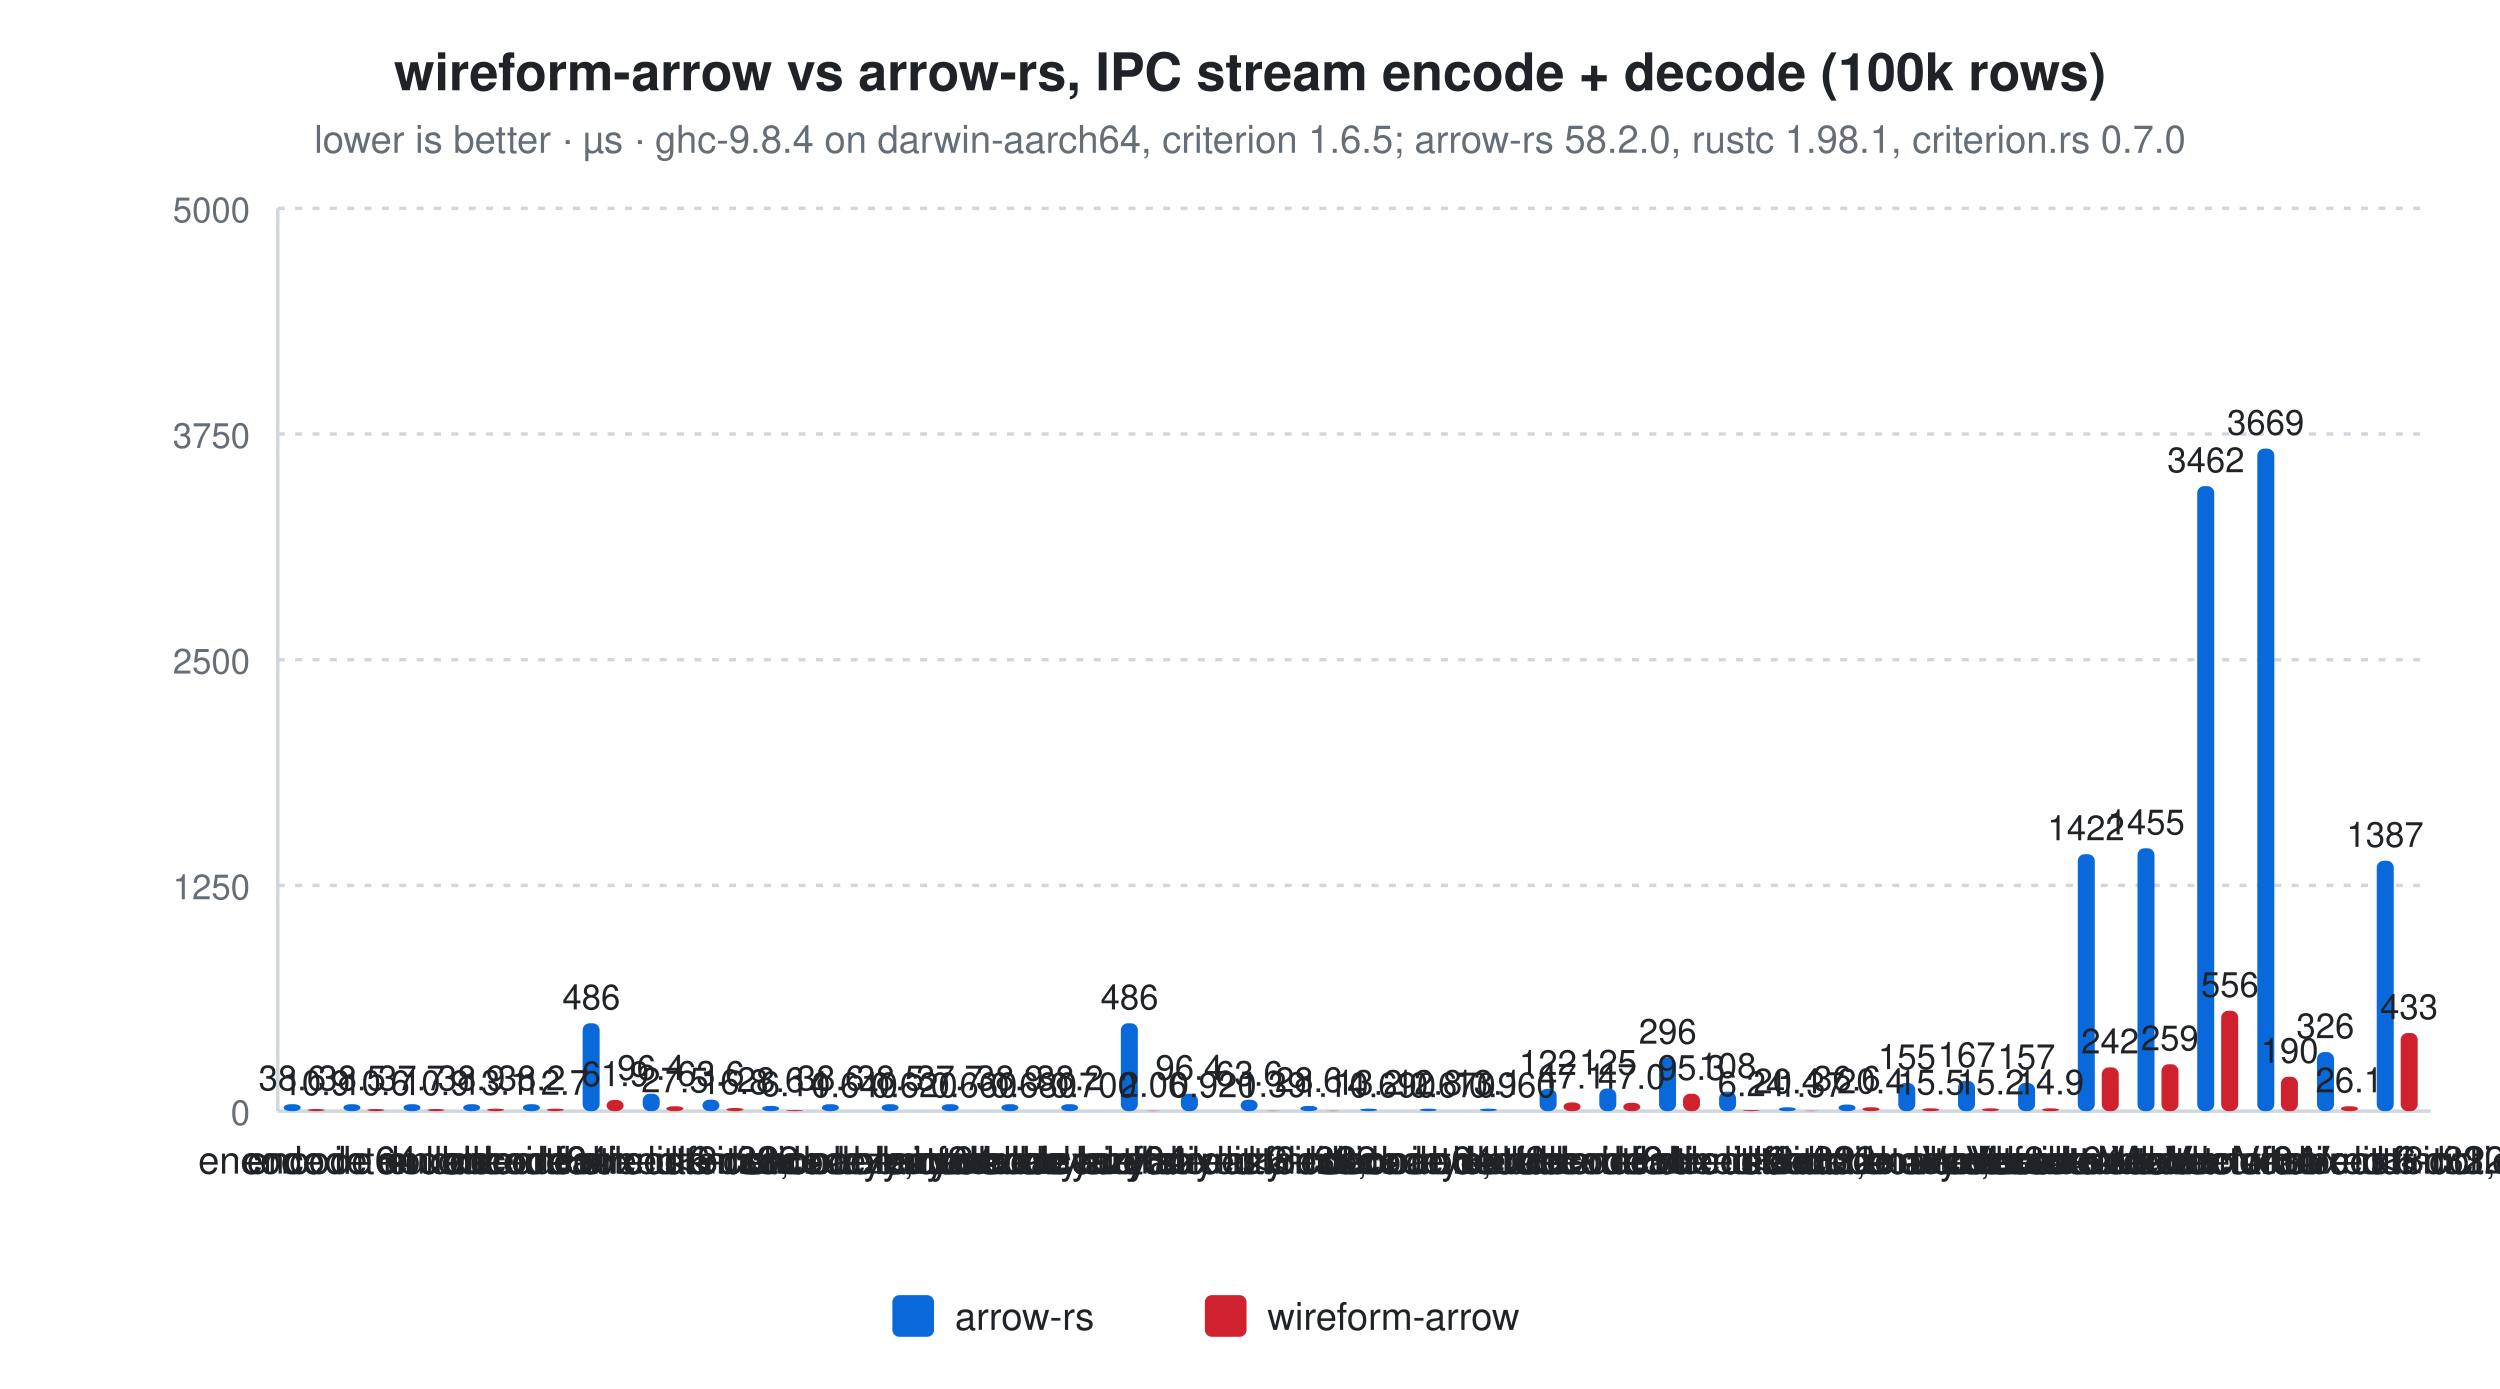
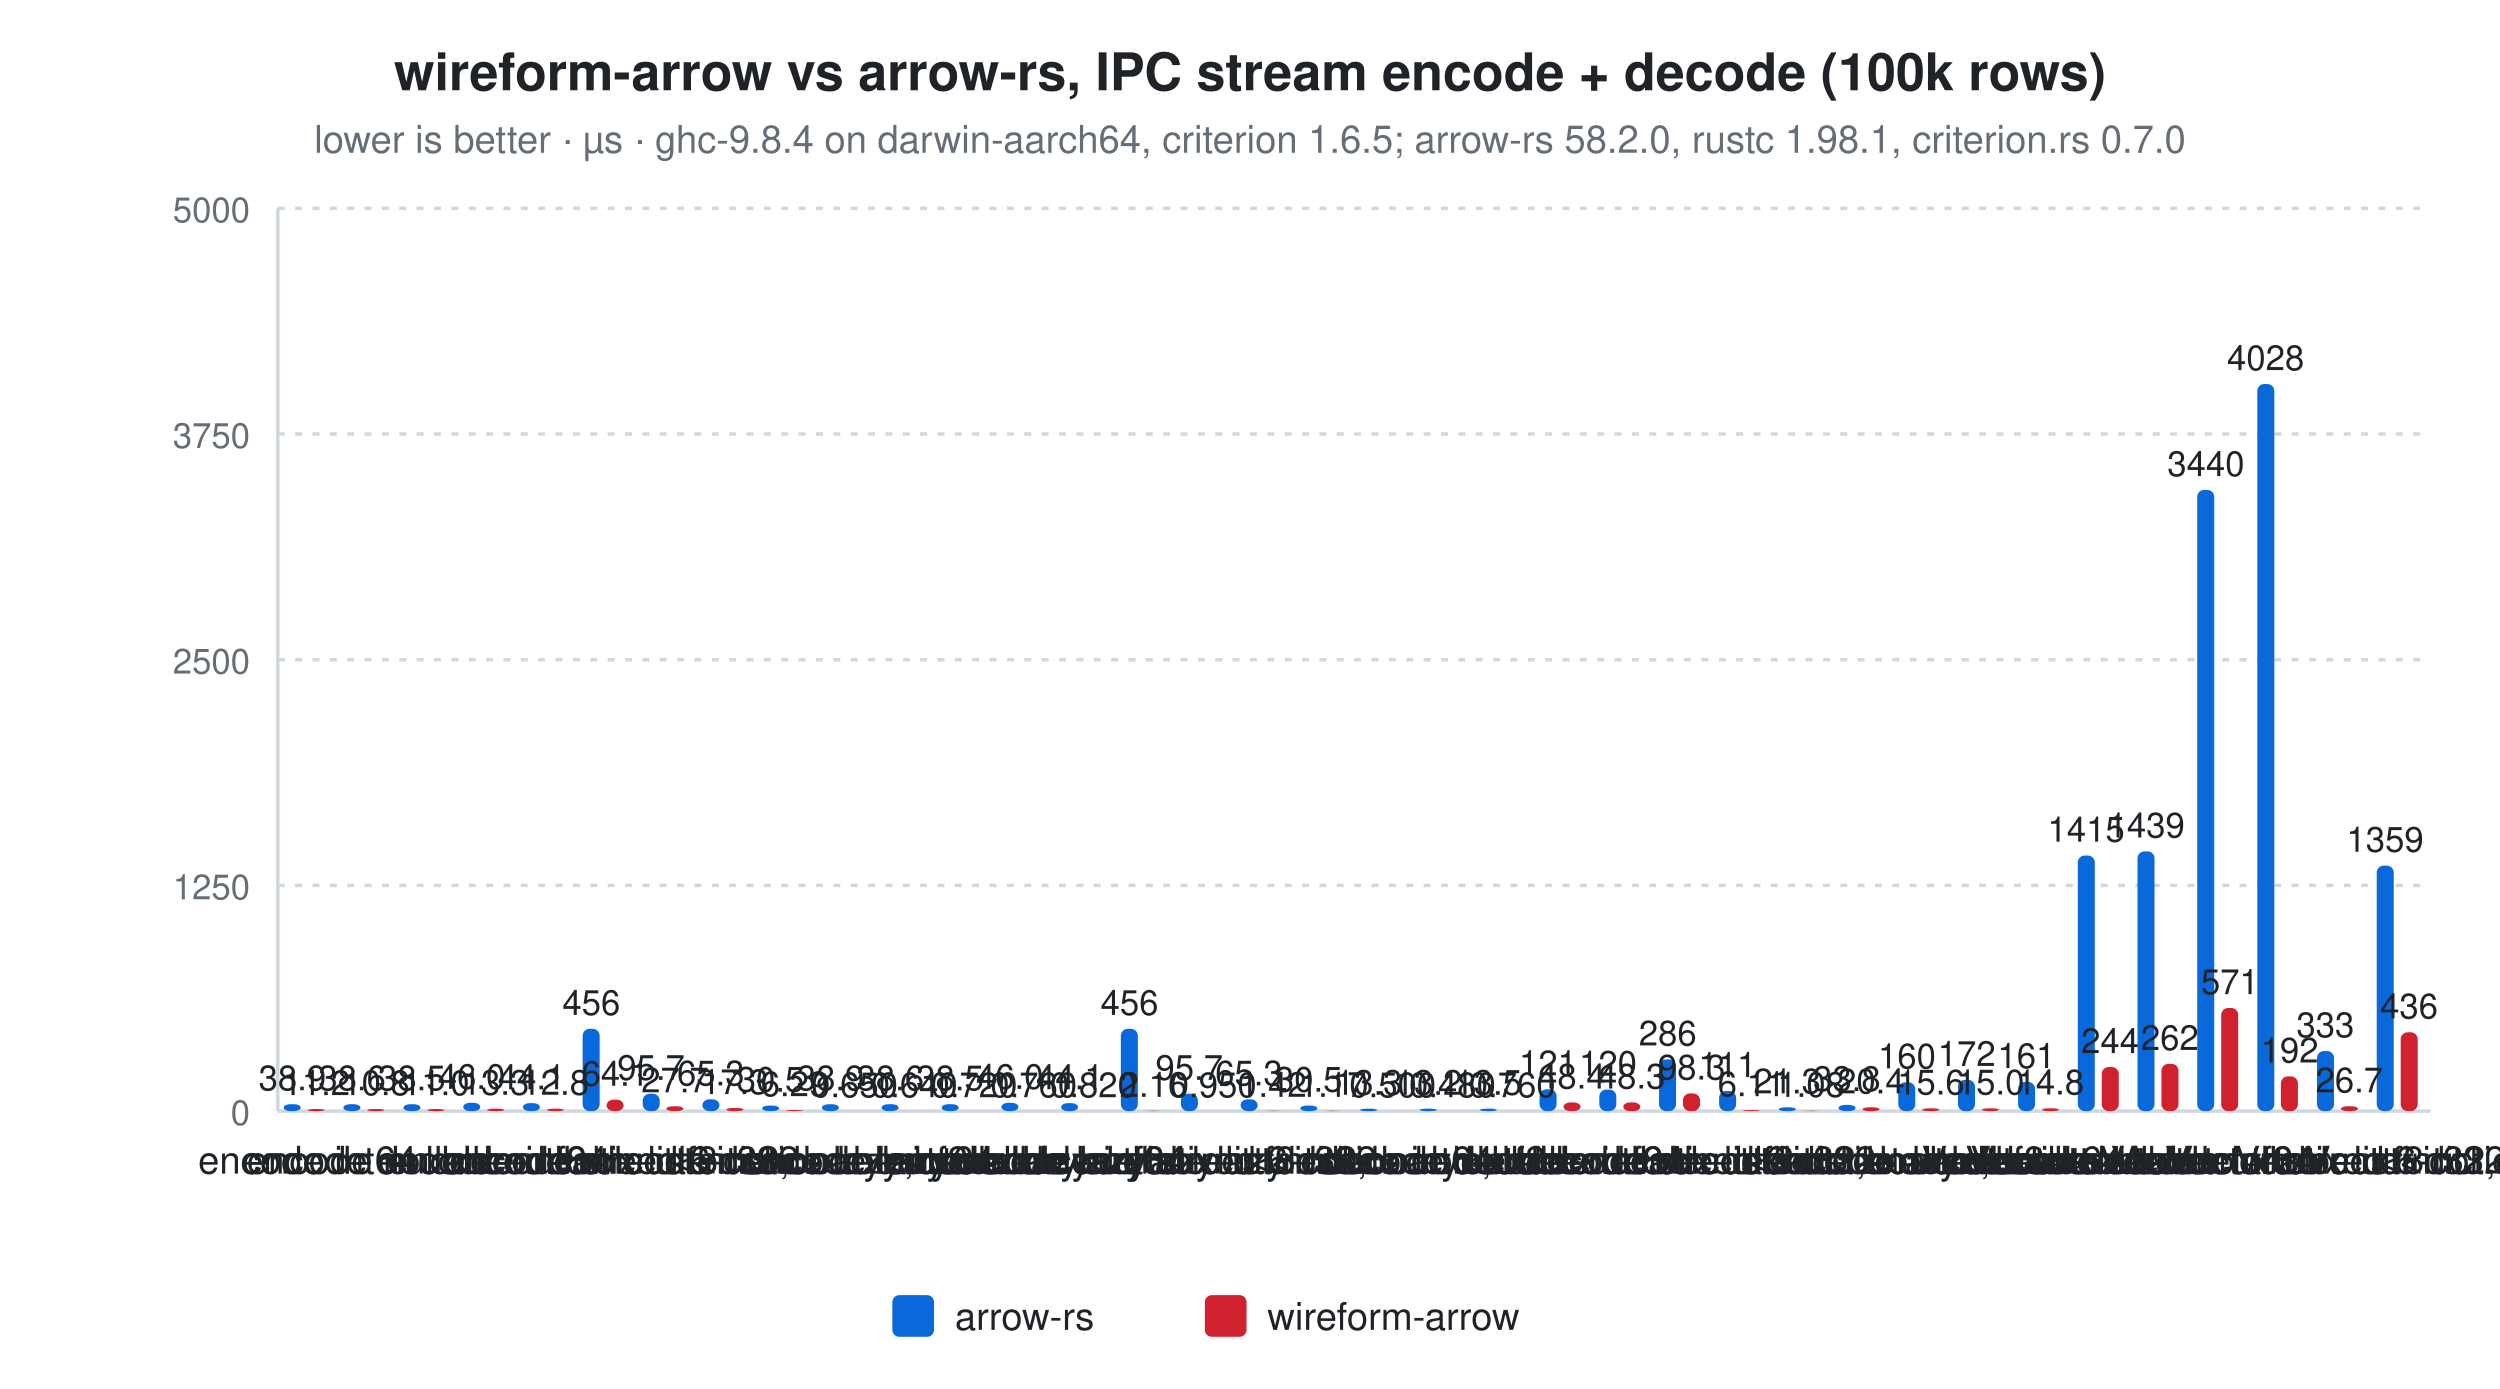
<svg xmlns="http://www.w3.org/2000/svg" viewBox="0 0 720 400" width="720" height="400" font-family="ui-sans-serif, system-ui, -apple-system, BlinkMacSystemFont, &quot;Segoe UI&quot;, Helvetica, Arial, sans-serif" font-size="12">
  <rect x="0" y="0" width="720" height="400" fill="#ffffff" />
  <text x="360" y="26" text-anchor="middle" font-size="15" font-weight="600" fill="#1f2328">wireform-arrow vs arrow-rs, IPC stream encode + decode (100k rows)</text>
  <text x="360" y="44" text-anchor="middle" font-size="11" fill="#656d76">lower is better · µs · ghc-9.8.4 on darwin-aarch64, criterion 1.6.5; arrow-rs 58.2.0, rustc 1.98.1, criterion.rs 0.7.0</text>
  <g stroke="#d0d7de" stroke-width="1">
    <line x1="80" y1="320" x2="700" y2="320" />
    <line x1="80" y1="60" x2="80" y2="320" />
  </g>
  <g>
    <g />
    <text x="72" y="324" text-anchor="end" font-size="10" fill="#656d76">0</text>
    <line x1="80" y1="255" x2="700" y2="255" stroke="#d0d7de" stroke-width="1" stroke-dasharray="2 3" />
    <text x="72" y="259" text-anchor="end" font-size="10" fill="#656d76">1250</text>
    <line x1="80" y1="190" x2="700" y2="190" stroke="#d0d7de" stroke-width="1" stroke-dasharray="2 3" />
    <text x="72" y="194" text-anchor="end" font-size="10" fill="#656d76">2500</text>
    <line x1="80" y1="125" x2="700" y2="125" stroke="#d0d7de" stroke-width="1" stroke-dasharray="2 3" />
    <text x="72" y="129" text-anchor="end" font-size="10" fill="#656d76">3750</text>
    <line x1="80" y1="60" x2="700" y2="60" stroke="#d0d7de" stroke-width="1" stroke-dasharray="2 3" />
    <text x="72" y="64" text-anchor="end" font-size="10" fill="#656d76">5000</text>
  </g>
  <g>
    <rect x="81.7" y="318.0" width="4.9" height="2.0" rx="2" fill="#0969da" />
    <rect x="88.6" y="319.4" width="4.9" height="0.6" rx="2" fill="#cf222e" />
    <rect x="98.9" y="318.0" width="4.9" height="2.0" rx="2" fill="#0969da" />
    <rect x="105.8" y="319.4" width="4.9" height="0.6" rx="2" fill="#cf222e" />
    <rect x="116.2" y="318.0" width="4.9" height="2.0" rx="2" fill="#0969da" />
    <rect x="123.1" y="319.4" width="4.9" height="0.6" rx="2" fill="#cf222e" />
-     <rect x="133.4" y="318.0" width="4.9" height="2.0" rx="2" fill="#0969da" />
+     <rect x="133.4" y="317.6" width="4.9" height="2.4" rx="2" fill="#0969da" />
    <rect x="140.3" y="319.3" width="4.9" height="0.7" rx="2" fill="#cf222e" />
-     <rect x="150.6" y="318.0" width="4.9" height="2.0" rx="2" fill="#0969da" />
+     <rect x="150.6" y="317.7" width="4.9" height="2.3" rx="2" fill="#0969da" />
    <rect x="157.5" y="319.3" width="4.9" height="0.7" rx="2" fill="#cf222e" />
-     <rect x="167.8" y="294.7" width="4.9" height="25.3" rx="2" fill="#0969da" />
-     <rect x="174.7" y="316.8" width="4.9" height="3.2" rx="2" fill="#cf222e" />
+     <rect x="167.8" y="296.3" width="4.9" height="23.7" rx="2" fill="#0969da" />
+     <rect x="174.7" y="316.7" width="4.9" height="3.3" rx="2" fill="#cf222e" />
    <rect x="185.1" y="315.0" width="4.9" height="5.0" rx="2" fill="#0969da" />
    <rect x="191.9" y="318.6" width="4.9" height="1.4" rx="2" fill="#cf222e" />
-     <rect x="202.3" y="316.7" width="4.9" height="3.3" rx="2" fill="#0969da" />
+     <rect x="202.3" y="316.6" width="4.9" height="3.4" rx="2" fill="#0969da" />
    <rect x="209.2" y="319.1" width="4.9" height="0.9" rx="2" fill="#cf222e" />
-     <rect x="219.5" y="318.5" width="4.9" height="1.5" rx="2" fill="#0969da" />
+     <rect x="219.5" y="318.4" width="4.9" height="1.6" rx="2" fill="#0969da" />
    <rect x="226.4" y="319.7" width="4.9" height="0.3" rx="2" fill="#cf222e" />
    <rect x="236.7" y="318.0" width="4.9" height="2.0" rx="2" fill="#0969da" />
    <rect x="243.6" y="320.0" width="4.9" height="0.0" rx="2" fill="#cf222e" />
    <rect x="253.9" y="318.0" width="4.9" height="2.0" rx="2" fill="#0969da" />
    <rect x="260.8" y="320.0" width="4.9" height="0.0" rx="2" fill="#cf222e" />
    <rect x="271.2" y="318.0" width="4.9" height="2.0" rx="2" fill="#0969da" />
    <rect x="278.1" y="320.0" width="4.9" height="0.0" rx="2" fill="#cf222e" />
-     <rect x="288.4" y="318.0" width="4.9" height="2.0" rx="2" fill="#0969da" />
+     <rect x="288.4" y="317.6" width="4.9" height="2.4" rx="2" fill="#0969da" />
    <rect x="295.3" y="320.0" width="4.9" height="0.0" rx="2" fill="#cf222e" />
-     <rect x="305.6" y="318.0" width="4.9" height="2.0" rx="2" fill="#0969da" />
+     <rect x="305.6" y="317.7" width="4.9" height="2.3" rx="2" fill="#0969da" />
    <rect x="312.5" y="320.0" width="4.9" height="0.0" rx="2" fill="#cf222e" />
-     <rect x="322.8" y="294.7" width="4.9" height="25.3" rx="2" fill="#0969da" />
+     <rect x="322.8" y="296.3" width="4.9" height="23.7" rx="2" fill="#0969da" />
    <rect x="329.7" y="319.9" width="4.9" height="0.1" rx="2" fill="#cf222e" />
    <rect x="340.1" y="315.0" width="4.9" height="5.0" rx="2" fill="#0969da" />
    <rect x="346.9" y="320.0" width="4.9" height="0.0" rx="2" fill="#cf222e" />
-     <rect x="357.3" y="316.7" width="4.9" height="3.3" rx="2" fill="#0969da" />
+     <rect x="357.3" y="316.6" width="4.9" height="3.4" rx="2" fill="#0969da" />
    <rect x="364.2" y="319.9" width="4.9" height="0.1" rx="2" fill="#cf222e" />
-     <rect x="374.5" y="318.5" width="4.9" height="1.5" rx="2" fill="#0969da" />
+     <rect x="374.5" y="318.4" width="4.9" height="1.6" rx="2" fill="#0969da" />
    <rect x="381.4" y="319.9" width="4.9" height="0.1" rx="2" fill="#cf222e" />
    <rect x="391.7" y="319.3" width="4.9" height="0.7" rx="2" fill="#0969da" />
    <rect x="398.6" y="320.0" width="4.9" height="0.0" rx="2" fill="#cf222e" />
    <rect x="408.9" y="319.3" width="4.9" height="0.7" rx="2" fill="#0969da" />
    <rect x="415.8" y="320.0" width="4.9" height="0.0" rx="2" fill="#cf222e" />
    <rect x="426.2" y="319.3" width="4.9" height="0.7" rx="2" fill="#0969da" />
    <rect x="433.1" y="320.0" width="4.9" height="0.0" rx="2" fill="#cf222e" />
-     <rect x="443.4" y="313.6" width="4.9" height="6.4" rx="2" fill="#0969da" />
+     <rect x="443.4" y="313.7" width="4.9" height="6.3" rx="2" fill="#0969da" />
    <rect x="450.3" y="317.5" width="4.9" height="2.5" rx="2" fill="#cf222e" />
-     <rect x="460.6" y="313.5" width="4.9" height="6.5" rx="2" fill="#0969da" />
-     <rect x="467.5" y="317.6" width="4.9" height="2.4" rx="2" fill="#cf222e" />
-     <rect x="477.8" y="304.6" width="4.9" height="15.4" rx="2" fill="#0969da" />
-     <rect x="484.7" y="315.0" width="4.9" height="5.0" rx="2" fill="#cf222e" />
-     <rect x="495.1" y="314.4" width="4.9" height="5.6" rx="2" fill="#0969da" />
+     <rect x="460.6" y="313.8" width="4.9" height="6.2" rx="2" fill="#0969da" />
+     <rect x="467.5" y="317.5" width="4.9" height="2.5" rx="2" fill="#cf222e" />
+     <rect x="477.8" y="305.1" width="4.9" height="14.9" rx="2" fill="#0969da" />
+     <rect x="484.7" y="314.9" width="4.9" height="5.1" rx="2" fill="#cf222e" />
+     <rect x="495.1" y="314.2" width="4.9" height="5.8" rx="2" fill="#0969da" />
    <rect x="501.9" y="319.7" width="4.9" height="0.3" rx="2" fill="#cf222e" />
    <rect x="512.3" y="318.9" width="4.9" height="1.1" rx="2" fill="#0969da" />
    <rect x="519.2" y="319.9" width="4.9" height="0.1" rx="2" fill="#cf222e" />
-     <rect x="529.5" y="318.1" width="4.9" height="1.9" rx="2" fill="#0969da" />
+     <rect x="529.5" y="318.2" width="4.9" height="1.8" rx="2" fill="#0969da" />
    <rect x="536.4" y="318.9" width="4.9" height="1.1" rx="2" fill="#cf222e" />
-     <rect x="546.7" y="311.9" width="4.9" height="8.1" rx="2" fill="#0969da" />
+     <rect x="546.7" y="311.7" width="4.9" height="8.3" rx="2" fill="#0969da" />
    <rect x="553.6" y="319.2" width="4.9" height="0.8" rx="2" fill="#cf222e" />
-     <rect x="563.9" y="311.3" width="4.9" height="8.7" rx="2" fill="#0969da" />
+     <rect x="563.9" y="311.0" width="4.9" height="9.0" rx="2" fill="#0969da" />
    <rect x="570.8" y="319.2" width="4.9" height="0.8" rx="2" fill="#cf222e" />
-     <rect x="581.2" y="311.9" width="4.9" height="8.1" rx="2" fill="#0969da" />
+     <rect x="581.2" y="311.6" width="4.9" height="8.4" rx="2" fill="#0969da" />
    <rect x="588.1" y="319.2" width="4.9" height="0.8" rx="2" fill="#cf222e" />
-     <rect x="598.4" y="246.0" width="4.9" height="74.0" rx="2" fill="#0969da" />
-     <rect x="605.3" y="307.4" width="4.9" height="12.6" rx="2" fill="#cf222e" />
-     <rect x="615.6" y="244.3" width="4.9" height="75.7" rx="2" fill="#0969da" />
-     <rect x="622.5" y="306.5" width="4.9" height="13.5" rx="2" fill="#cf222e" />
-     <rect x="632.8" y="140.0" width="4.9" height="180.0" rx="2" fill="#0969da" />
-     <rect x="639.7" y="291.1" width="4.9" height="28.9" rx="2" fill="#cf222e" />
-     <rect x="650.1" y="129.2" width="4.9" height="190.8" rx="2" fill="#0969da" />
-     <rect x="656.9" y="310.1" width="4.9" height="9.9" rx="2" fill="#cf222e" />
-     <rect x="667.3" y="303.0" width="4.9" height="17.0" rx="2" fill="#0969da" />
+     <rect x="598.4" y="246.4" width="4.9" height="73.6" rx="2" fill="#0969da" />
+     <rect x="605.3" y="307.3" width="4.9" height="12.7" rx="2" fill="#cf222e" />
+     <rect x="615.6" y="245.2" width="4.9" height="74.8" rx="2" fill="#0969da" />
+     <rect x="622.5" y="306.4" width="4.9" height="13.6" rx="2" fill="#cf222e" />
+     <rect x="632.8" y="141.1" width="4.9" height="178.9" rx="2" fill="#0969da" />
+     <rect x="639.7" y="290.3" width="4.9" height="29.7" rx="2" fill="#cf222e" />
+     <rect x="650.1" y="110.6" width="4.9" height="209.4" rx="2" fill="#0969da" />
+     <rect x="656.9" y="310.0" width="4.9" height="10.0" rx="2" fill="#cf222e" />
+     <rect x="667.3" y="302.7" width="4.9" height="17.3" rx="2" fill="#0969da" />
    <rect x="674.2" y="318.6" width="4.9" height="1.4" rx="2" fill="#cf222e" />
-     <rect x="684.5" y="247.9" width="4.9" height="72.1" rx="2" fill="#0969da" />
-     <rect x="691.4" y="297.5" width="4.9" height="22.5" rx="2" fill="#cf222e" />
-   </g>
-   <g>
-     <text x="84.2" y="314.0" text-anchor="middle" font-size="10" fill="#1f2328">38.6</text>
-     <text x="91.1" y="315.4" text-anchor="middle" font-size="10" fill="#1f2328">10.9</text>
-     <text x="101.4" y="314.0" text-anchor="middle" font-size="10" fill="#1f2328">38.5</text>
-     <text x="108.3" y="315.4" text-anchor="middle" font-size="10" fill="#1f2328">10.6</text>
-     <text x="118.6" y="314.0" text-anchor="middle" font-size="10" fill="#1f2328">37.7</text>
-     <text x="125.5" y="315.4" text-anchor="middle" font-size="10" fill="#1f2328">10.9</text>
-     <text x="135.8" y="314.0" text-anchor="middle" font-size="10" fill="#1f2328">38.9</text>
-     <text x="142.7" y="315.3" text-anchor="middle" font-size="10" fill="#1f2328">13.1</text>
-     <text x="153.1" y="314.0" text-anchor="middle" font-size="10" fill="#1f2328">38.2</text>
-     <text x="159.9" y="315.3" text-anchor="middle" font-size="10" fill="#1f2328">12.7</text>
-     <text x="170.3" y="290.7" text-anchor="middle" font-size="10" fill="#1f2328">486</text>
-     <text x="177.2" y="312.8" text-anchor="middle" font-size="10" fill="#1f2328">61.9</text>
-     <text x="187.5" y="311.0" text-anchor="middle" font-size="10" fill="#1f2328">96.4</text>
-     <text x="194.4" y="314.6" text-anchor="middle" font-size="10" fill="#1f2328">27.5</text>
-     <text x="204.7" y="312.7" text-anchor="middle" font-size="10" fill="#1f2328">63.6</text>
-     <text x="211.6" y="315.1" text-anchor="middle" font-size="10" fill="#1f2328">16.8</text>
-     <text x="221.9" y="314.5" text-anchor="middle" font-size="10" fill="#1f2328">28.6</text>
-     <text x="228.8" y="315.7" text-anchor="middle" font-size="10" fill="#1f2328">6.14</text>
-     <text x="239.2" y="314.0" text-anchor="middle" font-size="10" fill="#1f2328">38.6</text>
-     <text x="246.1" y="316.0" text-anchor="middle" font-size="10" fill="#1f2328">0.640</text>
-     <text x="256.4" y="314.0" text-anchor="middle" font-size="10" fill="#1f2328">38.5</text>
-     <text x="263.3" y="316.0" text-anchor="middle" font-size="10" fill="#1f2328">0.620</text>
-     <text x="273.6" y="314.0" text-anchor="middle" font-size="10" fill="#1f2328">37.7</text>
-     <text x="280.5" y="316.0" text-anchor="middle" font-size="10" fill="#1f2328">0.660</text>
-     <text x="290.8" y="314.0" text-anchor="middle" font-size="10" fill="#1f2328">38.9</text>
-     <text x="297.7" y="316.0" text-anchor="middle" font-size="10" fill="#1f2328">0.680</text>
-     <text x="308.1" y="314.0" text-anchor="middle" font-size="10" fill="#1f2328">38.2</text>
-     <text x="314.9" y="316.0" text-anchor="middle" font-size="10" fill="#1f2328">0.700</text>
-     <text x="325.3" y="290.7" text-anchor="middle" font-size="10" fill="#1f2328">486</text>
-     <text x="332.2" y="315.9" text-anchor="middle" font-size="10" fill="#1f2328">2.06</text>
-     <text x="342.5" y="311.0" text-anchor="middle" font-size="10" fill="#1f2328">96.4</text>
-     <text x="349.4" y="316.0" text-anchor="middle" font-size="10" fill="#1f2328">0.920</text>
-     <text x="359.7" y="312.7" text-anchor="middle" font-size="10" fill="#1f2328">63.6</text>
-     <text x="366.6" y="315.9" text-anchor="middle" font-size="10" fill="#1f2328">1.39</text>
-     <text x="376.9" y="314.5" text-anchor="middle" font-size="10" fill="#1f2328">28.6</text>
-     <text x="383.8" y="315.9" text-anchor="middle" font-size="10" fill="#1f2328">1.14</text>
-     <text x="394.2" y="315.3" text-anchor="middle" font-size="10" fill="#1f2328">13.2</text>
-     <text x="401.1" y="316.0" text-anchor="middle" font-size="10" fill="#1f2328">0.690</text>
-     <text x="411.4" y="315.3" text-anchor="middle" font-size="10" fill="#1f2328">12.8</text>
-     <text x="418.3" y="316.0" text-anchor="middle" font-size="10" fill="#1f2328">0.670</text>
-     <text x="428.6" y="315.3" text-anchor="middle" font-size="10" fill="#1f2328">13.1</text>
-     <text x="435.5" y="316.0" text-anchor="middle" font-size="10" fill="#1f2328">0.960</text>
-     <text x="445.8" y="309.6" text-anchor="middle" font-size="10" fill="#1f2328">122</text>
-     <text x="452.7" y="313.5" text-anchor="middle" font-size="10" fill="#1f2328">47.1</text>
-     <text x="463.1" y="309.5" text-anchor="middle" font-size="10" fill="#1f2328">125</text>
-     <text x="469.9" y="313.6" text-anchor="middle" font-size="10" fill="#1f2328">47.0</text>
-     <text x="480.3" y="300.6" text-anchor="middle" font-size="10" fill="#1f2328">296</text>
-     <text x="487.2" y="311.0" text-anchor="middle" font-size="10" fill="#1f2328">95.3</text>
-     <text x="497.5" y="310.4" text-anchor="middle" font-size="10" fill="#1f2328">108</text>
-     <text x="504.4" y="315.7" text-anchor="middle" font-size="10" fill="#1f2328">6.24</text>
-     <text x="514.7" y="314.9" text-anchor="middle" font-size="10" fill="#1f2328">20.4</text>
-     <text x="521.6" y="315.9" text-anchor="middle" font-size="10" fill="#1f2328">1.37</text>
-     <text x="531.9" y="314.1" text-anchor="middle" font-size="10" fill="#1f2328">36.6</text>
+     <rect x="684.5" y="249.3" width="4.9" height="70.7" rx="2" fill="#0969da" />
+     <rect x="691.4" y="297.3" width="4.9" height="22.7" rx="2" fill="#cf222e" />
+   </g>
+   <g>
+     <text x="84.2" y="314.0" text-anchor="middle" font-size="10" fill="#1f2328">38.9</text>
+     <text x="91.1" y="315.4" text-anchor="middle" font-size="10" fill="#1f2328">11.2</text>
+     <text x="101.4" y="314.0" text-anchor="middle" font-size="10" fill="#1f2328">38.6</text>
+     <text x="108.3" y="315.4" text-anchor="middle" font-size="10" fill="#1f2328">10.8</text>
+     <text x="118.6" y="314.0" text-anchor="middle" font-size="10" fill="#1f2328">38.5</text>
+     <text x="125.5" y="315.4" text-anchor="middle" font-size="10" fill="#1f2328">11.0</text>
+     <text x="135.8" y="313.6" text-anchor="middle" font-size="10" fill="#1f2328">46.0</text>
+     <text x="142.7" y="315.3" text-anchor="middle" font-size="10" fill="#1f2328">13.3</text>
+     <text x="153.1" y="313.7" text-anchor="middle" font-size="10" fill="#1f2328">44.1</text>
+     <text x="159.9" y="315.3" text-anchor="middle" font-size="10" fill="#1f2328">12.8</text>
+     <text x="170.3" y="292.3" text-anchor="middle" font-size="10" fill="#1f2328">456</text>
+     <text x="177.2" y="312.7" text-anchor="middle" font-size="10" fill="#1f2328">64.1</text>
+     <text x="187.5" y="311.0" text-anchor="middle" font-size="10" fill="#1f2328">95.7</text>
+     <text x="194.4" y="314.6" text-anchor="middle" font-size="10" fill="#1f2328">27.7</text>
+     <text x="204.7" y="312.6" text-anchor="middle" font-size="10" fill="#1f2328">65.3</text>
+     <text x="211.6" y="315.1" text-anchor="middle" font-size="10" fill="#1f2328">17.3</text>
+     <text x="221.9" y="314.4" text-anchor="middle" font-size="10" fill="#1f2328">30.5</text>
+     <text x="228.8" y="315.7" text-anchor="middle" font-size="10" fill="#1f2328">6.29</text>
+     <text x="239.2" y="314.0" text-anchor="middle" font-size="10" fill="#1f2328">38.9</text>
+     <text x="246.1" y="316.0" text-anchor="middle" font-size="10" fill="#1f2328">0.650</text>
+     <text x="256.4" y="314.0" text-anchor="middle" font-size="10" fill="#1f2328">38.6</text>
+     <text x="263.3" y="316.0" text-anchor="middle" font-size="10" fill="#1f2328">0.640</text>
+     <text x="273.6" y="314.0" text-anchor="middle" font-size="10" fill="#1f2328">38.5</text>
+     <text x="280.5" y="316.0" text-anchor="middle" font-size="10" fill="#1f2328">0.720</text>
+     <text x="290.8" y="313.6" text-anchor="middle" font-size="10" fill="#1f2328">46.0</text>
+     <text x="297.7" y="316.0" text-anchor="middle" font-size="10" fill="#1f2328">0.760</text>
+     <text x="308.1" y="313.7" text-anchor="middle" font-size="10" fill="#1f2328">44.1</text>
+     <text x="314.9" y="316.0" text-anchor="middle" font-size="10" fill="#1f2328">0.820</text>
+     <text x="325.3" y="292.3" text-anchor="middle" font-size="10" fill="#1f2328">456</text>
+     <text x="332.2" y="315.9" text-anchor="middle" font-size="10" fill="#1f2328">2.16</text>
+     <text x="342.5" y="311.0" text-anchor="middle" font-size="10" fill="#1f2328">95.7</text>
+     <text x="349.4" y="316.0" text-anchor="middle" font-size="10" fill="#1f2328">0.950</text>
+     <text x="359.7" y="312.6" text-anchor="middle" font-size="10" fill="#1f2328">65.3</text>
+     <text x="366.6" y="315.9" text-anchor="middle" font-size="10" fill="#1f2328">1.42</text>
+     <text x="376.9" y="314.4" text-anchor="middle" font-size="10" fill="#1f2328">30.5</text>
+     <text x="383.8" y="315.9" text-anchor="middle" font-size="10" fill="#1f2328">1.17</text>
+     <text x="394.2" y="315.3" text-anchor="middle" font-size="10" fill="#1f2328">13.3</text>
+     <text x="401.1" y="316.0" text-anchor="middle" font-size="10" fill="#1f2328">0.500</text>
+     <text x="411.4" y="315.3" text-anchor="middle" font-size="10" fill="#1f2328">13.2</text>
+     <text x="418.3" y="316.0" text-anchor="middle" font-size="10" fill="#1f2328">0.480</text>
+     <text x="428.6" y="315.3" text-anchor="middle" font-size="10" fill="#1f2328">13.5</text>
+     <text x="435.5" y="316.0" text-anchor="middle" font-size="10" fill="#1f2328">0.760</text>
+     <text x="445.8" y="309.7" text-anchor="middle" font-size="10" fill="#1f2328">121</text>
+     <text x="452.7" y="313.5" text-anchor="middle" font-size="10" fill="#1f2328">48.4</text>
+     <text x="463.1" y="309.8" text-anchor="middle" font-size="10" fill="#1f2328">120</text>
+     <text x="469.9" y="313.5" text-anchor="middle" font-size="10" fill="#1f2328">48.3</text>
+     <text x="480.3" y="301.1" text-anchor="middle" font-size="10" fill="#1f2328">286</text>
+     <text x="487.2" y="310.9" text-anchor="middle" font-size="10" fill="#1f2328">98.3</text>
+     <text x="497.5" y="310.2" text-anchor="middle" font-size="10" fill="#1f2328">111</text>
+     <text x="504.4" y="315.7" text-anchor="middle" font-size="10" fill="#1f2328">6.11</text>
+     <text x="514.7" y="314.9" text-anchor="middle" font-size="10" fill="#1f2328">21.3</text>
+     <text x="521.6" y="315.9" text-anchor="middle" font-size="10" fill="#1f2328">1.08</text>
+     <text x="531.9" y="314.2" text-anchor="middle" font-size="10" fill="#1f2328">33.8</text>
    <text x="538.8" y="314.9" text-anchor="middle" font-size="10" fill="#1f2328">20.4</text>
-     <text x="549.2" y="307.9" text-anchor="middle" font-size="10" fill="#1f2328">155</text>
-     <text x="556.1" y="315.2" text-anchor="middle" font-size="10" fill="#1f2328">15.5</text>
-     <text x="566.4" y="307.3" text-anchor="middle" font-size="10" fill="#1f2328">167</text>
-     <text x="573.3" y="315.2" text-anchor="middle" font-size="10" fill="#1f2328">15.2</text>
-     <text x="583.6" y="307.9" text-anchor="middle" font-size="10" fill="#1f2328">157</text>
-     <text x="590.5" y="315.2" text-anchor="middle" font-size="10" fill="#1f2328">14.9</text>
-     <text x="600.8" y="242.0" text-anchor="middle" font-size="10" fill="#1f2328">1422</text>
-     <text x="607.7" y="303.4" text-anchor="middle" font-size="10" fill="#1f2328">242</text>
-     <text x="618.1" y="240.3" text-anchor="middle" font-size="10" fill="#1f2328">1455</text>
-     <text x="624.9" y="302.5" text-anchor="middle" font-size="10" fill="#1f2328">259</text>
-     <text x="635.3" y="136.0" text-anchor="middle" font-size="10" fill="#1f2328">3462</text>
-     <text x="642.2" y="287.1" text-anchor="middle" font-size="10" fill="#1f2328">556</text>
-     <text x="652.5" y="125.2" text-anchor="middle" font-size="10" fill="#1f2328">3669</text>
-     <text x="659.4" y="306.1" text-anchor="middle" font-size="10" fill="#1f2328">190</text>
-     <text x="669.7" y="299.0" text-anchor="middle" font-size="10" fill="#1f2328">326</text>
-     <text x="676.6" y="314.6" text-anchor="middle" font-size="10" fill="#1f2328">26.1</text>
-     <text x="686.9" y="243.9" text-anchor="middle" font-size="10" fill="#1f2328">1387</text>
-     <text x="693.8" y="293.5" text-anchor="middle" font-size="10" fill="#1f2328">433</text>
+     <text x="549.2" y="307.7" text-anchor="middle" font-size="10" fill="#1f2328">160</text>
+     <text x="556.1" y="315.2" text-anchor="middle" font-size="10" fill="#1f2328">15.6</text>
+     <text x="566.4" y="307.0" text-anchor="middle" font-size="10" fill="#1f2328">172</text>
+     <text x="573.3" y="315.2" text-anchor="middle" font-size="10" fill="#1f2328">15.0</text>
+     <text x="583.6" y="307.6" text-anchor="middle" font-size="10" fill="#1f2328">161</text>
+     <text x="590.5" y="315.2" text-anchor="middle" font-size="10" fill="#1f2328">14.8</text>
+     <text x="600.8" y="242.4" text-anchor="middle" font-size="10" fill="#1f2328">1415</text>
+     <text x="607.7" y="303.3" text-anchor="middle" font-size="10" fill="#1f2328">244</text>
+     <text x="618.1" y="241.2" text-anchor="middle" font-size="10" fill="#1f2328">1439</text>
+     <text x="624.9" y="302.4" text-anchor="middle" font-size="10" fill="#1f2328">262</text>
+     <text x="635.3" y="137.1" text-anchor="middle" font-size="10" fill="#1f2328">3440</text>
+     <text x="642.2" y="286.3" text-anchor="middle" font-size="10" fill="#1f2328">571</text>
+     <text x="652.5" y="106.6" text-anchor="middle" font-size="10" fill="#1f2328">4028</text>
+     <text x="659.4" y="306.0" text-anchor="middle" font-size="10" fill="#1f2328">192</text>
+     <text x="669.7" y="298.7" text-anchor="middle" font-size="10" fill="#1f2328">333</text>
+     <text x="676.6" y="314.6" text-anchor="middle" font-size="10" fill="#1f2328">26.7</text>
+     <text x="686.9" y="245.3" text-anchor="middle" font-size="10" fill="#1f2328">1359</text>
+     <text x="693.8" y="293.3" text-anchor="middle" font-size="10" fill="#1f2328">436</text>
  </g>
  <g>
    <text x="88.6" y="338" text-anchor="middle" font-size="11" fill="#1f2328">encode int64</text>
    <text x="105.8" y="338" text-anchor="middle" font-size="11" fill="#1f2328">encode double</text>
    <text x="123.1" y="338" text-anchor="middle" font-size="11" fill="#1f2328">encode nullable int64</text>
    <text x="140.3" y="338" text-anchor="middle" font-size="11" fill="#1f2328">encode utf8</text>
    <text x="157.5" y="338" text-anchor="middle" font-size="11" fill="#1f2328">encode nullable utf8</text>
    <text x="174.7" y="338" text-anchor="middle" font-size="11" fill="#1f2328">encode mixed 6-col</text>
    <text x="191.9" y="338" text-anchor="middle" font-size="11" fill="#1f2328">encode list&lt;int32&gt;</text>
    <text x="209.2" y="338" text-anchor="middle" font-size="11" fill="#1f2328">encode struct&lt;int32,double,bool&gt;</text>
    <text x="226.4" y="338" text-anchor="middle" font-size="11" fill="#1f2328">encode dictionary&lt;utf8&gt;</text>
    <text x="243.6" y="338" text-anchor="middle" font-size="11" fill="#1f2328">encode lazy int64</text>
    <text x="260.8" y="338" text-anchor="middle" font-size="11" fill="#1f2328">encode lazy double</text>
    <text x="278.1" y="338" text-anchor="middle" font-size="11" fill="#1f2328">encode lazy nullable int64</text>
    <text x="295.3" y="338" text-anchor="middle" font-size="11" fill="#1f2328">encode lazy utf8</text>
    <text x="312.5" y="338" text-anchor="middle" font-size="11" fill="#1f2328">encode lazy nullable utf8</text>
    <text x="329.7" y="338" text-anchor="middle" font-size="11" fill="#1f2328">encode lazy mixed 6-col</text>
    <text x="346.9" y="338" text-anchor="middle" font-size="11" fill="#1f2328">encode lazy list&lt;int32&gt;</text>
    <text x="364.2" y="338" text-anchor="middle" font-size="11" fill="#1f2328">encode lazy struct&lt;int32,double,bool&gt;</text>
    <text x="381.4" y="338" text-anchor="middle" font-size="11" fill="#1f2328">encode lazy dictionary&lt;utf8&gt;</text>
    <text x="398.6" y="338" text-anchor="middle" font-size="11" fill="#1f2328">decode int64</text>
    <text x="415.8" y="338" text-anchor="middle" font-size="11" fill="#1f2328">decode double</text>
    <text x="433.1" y="338" text-anchor="middle" font-size="11" fill="#1f2328">decode nullable int64</text>
    <text x="450.3" y="338" text-anchor="middle" font-size="11" fill="#1f2328">decode utf8</text>
    <text x="467.5" y="338" text-anchor="middle" font-size="11" fill="#1f2328">decode nullable utf8</text>
    <text x="484.7" y="338" text-anchor="middle" font-size="11" fill="#1f2328">decode mixed 6-col</text>
    <text x="501.9" y="338" text-anchor="middle" font-size="11" fill="#1f2328">decode list&lt;int32&gt;</text>
    <text x="519.2" y="338" text-anchor="middle" font-size="11" fill="#1f2328">decode struct&lt;int32,double,bool&gt;</text>
    <text x="536.4" y="338" text-anchor="middle" font-size="11" fill="#1f2328">decode dictionary&lt;utf8&gt;</text>
    <text x="553.6" y="338" text-anchor="middle" font-size="11" fill="#1f2328">decode + toVector int64</text>
    <text x="570.8" y="338" text-anchor="middle" font-size="11" fill="#1f2328">decode + toVector double</text>
    <text x="588.1" y="338" text-anchor="middle" font-size="11" fill="#1f2328">decode + toVector nullable int64</text>
    <text x="605.3" y="338" text-anchor="middle" font-size="11" fill="#1f2328">decode + toVector utf8</text>
    <text x="622.5" y="338" text-anchor="middle" font-size="11" fill="#1f2328">decode + toVector nullable utf8</text>
    <text x="639.7" y="338" text-anchor="middle" font-size="11" fill="#1f2328">decode + toVector mixed 6-col</text>
    <text x="656.9" y="338" text-anchor="middle" font-size="11" fill="#1f2328">decode + toVector list&lt;int32&gt;</text>
    <text x="674.2" y="338" text-anchor="middle" font-size="11" fill="#1f2328">decode + toVector struct&lt;int32,double,bool&gt;</text>
    <text x="691.4" y="338" text-anchor="middle" font-size="11" fill="#1f2328">decode + toVector dictionary&lt;utf8&gt;</text>
  </g>
  <g>
    <g transform="translate(257, 382)">
      <rect x="0" y="-9" width="12" height="12" rx="2" fill="#0969da" />
      <text x="18" y="1" font-size="11" fill="#1f2328">arrow-rs</text>
    </g>
    <g transform="translate(347, 382)">
      <rect x="0" y="-9" width="12" height="12" rx="2" fill="#cf222e" />
      <text x="18" y="1" font-size="11" fill="#1f2328">wireform-arrow</text>
    </g>
  </g>
</svg>
